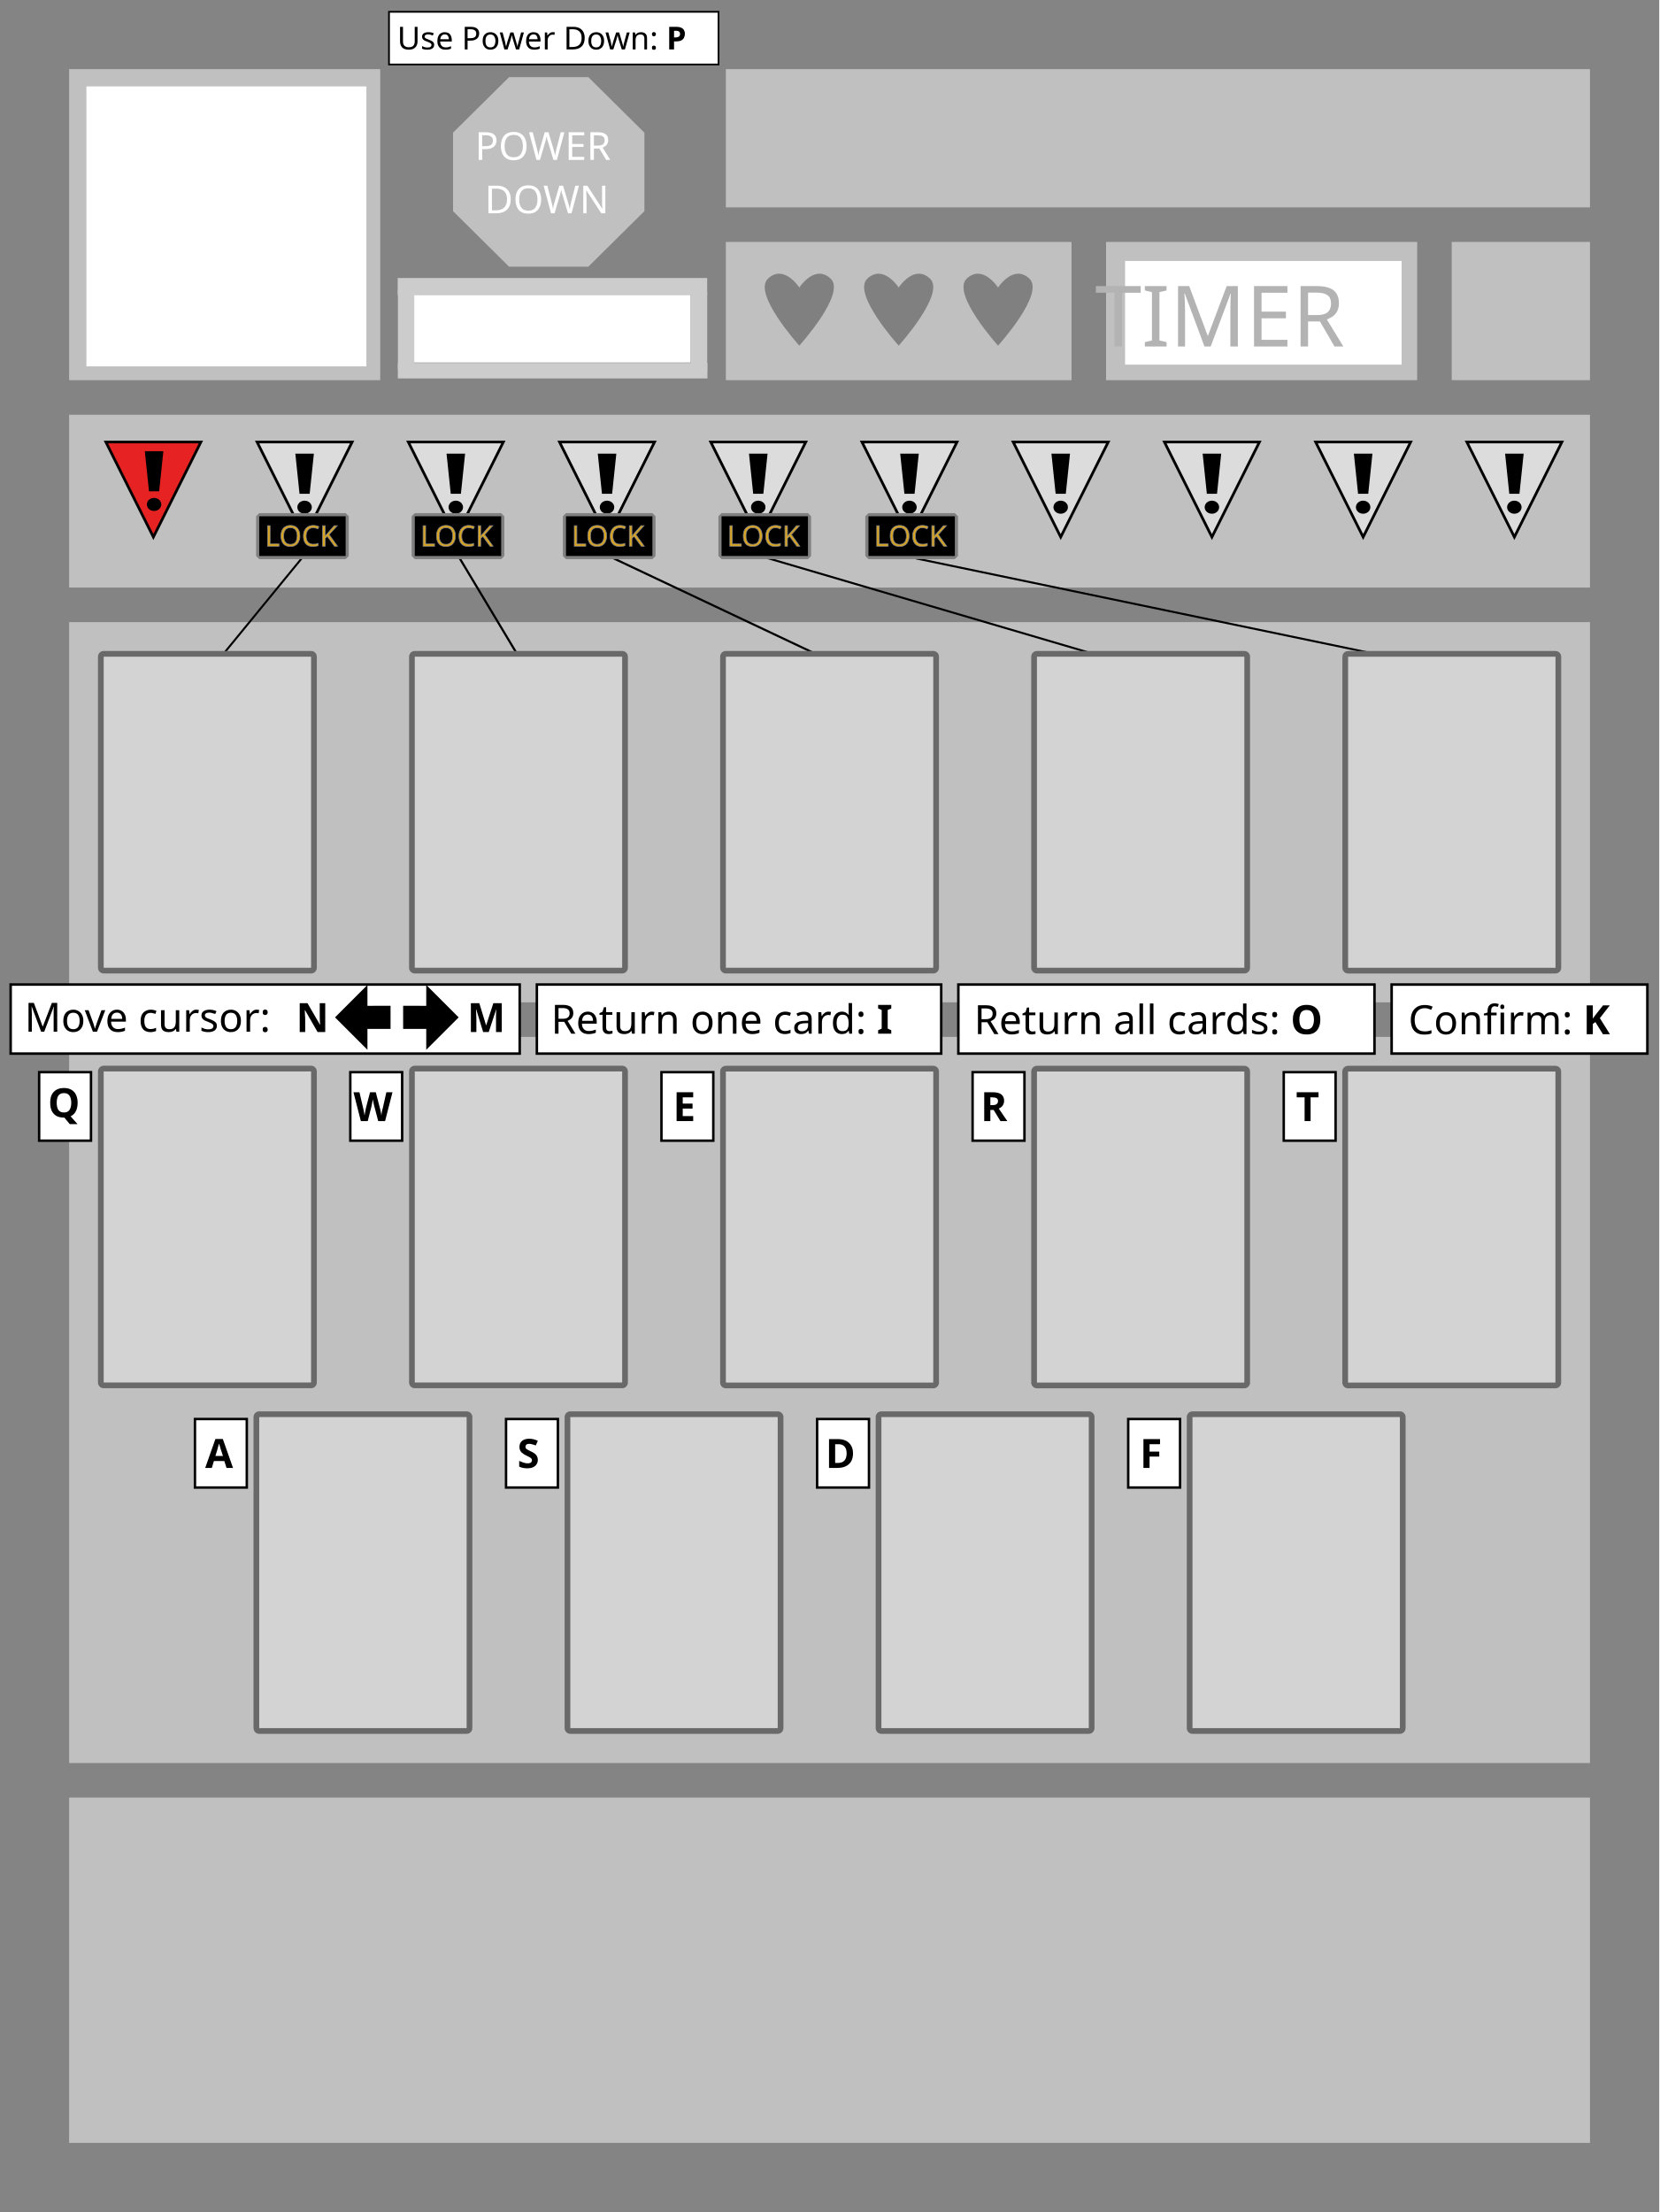
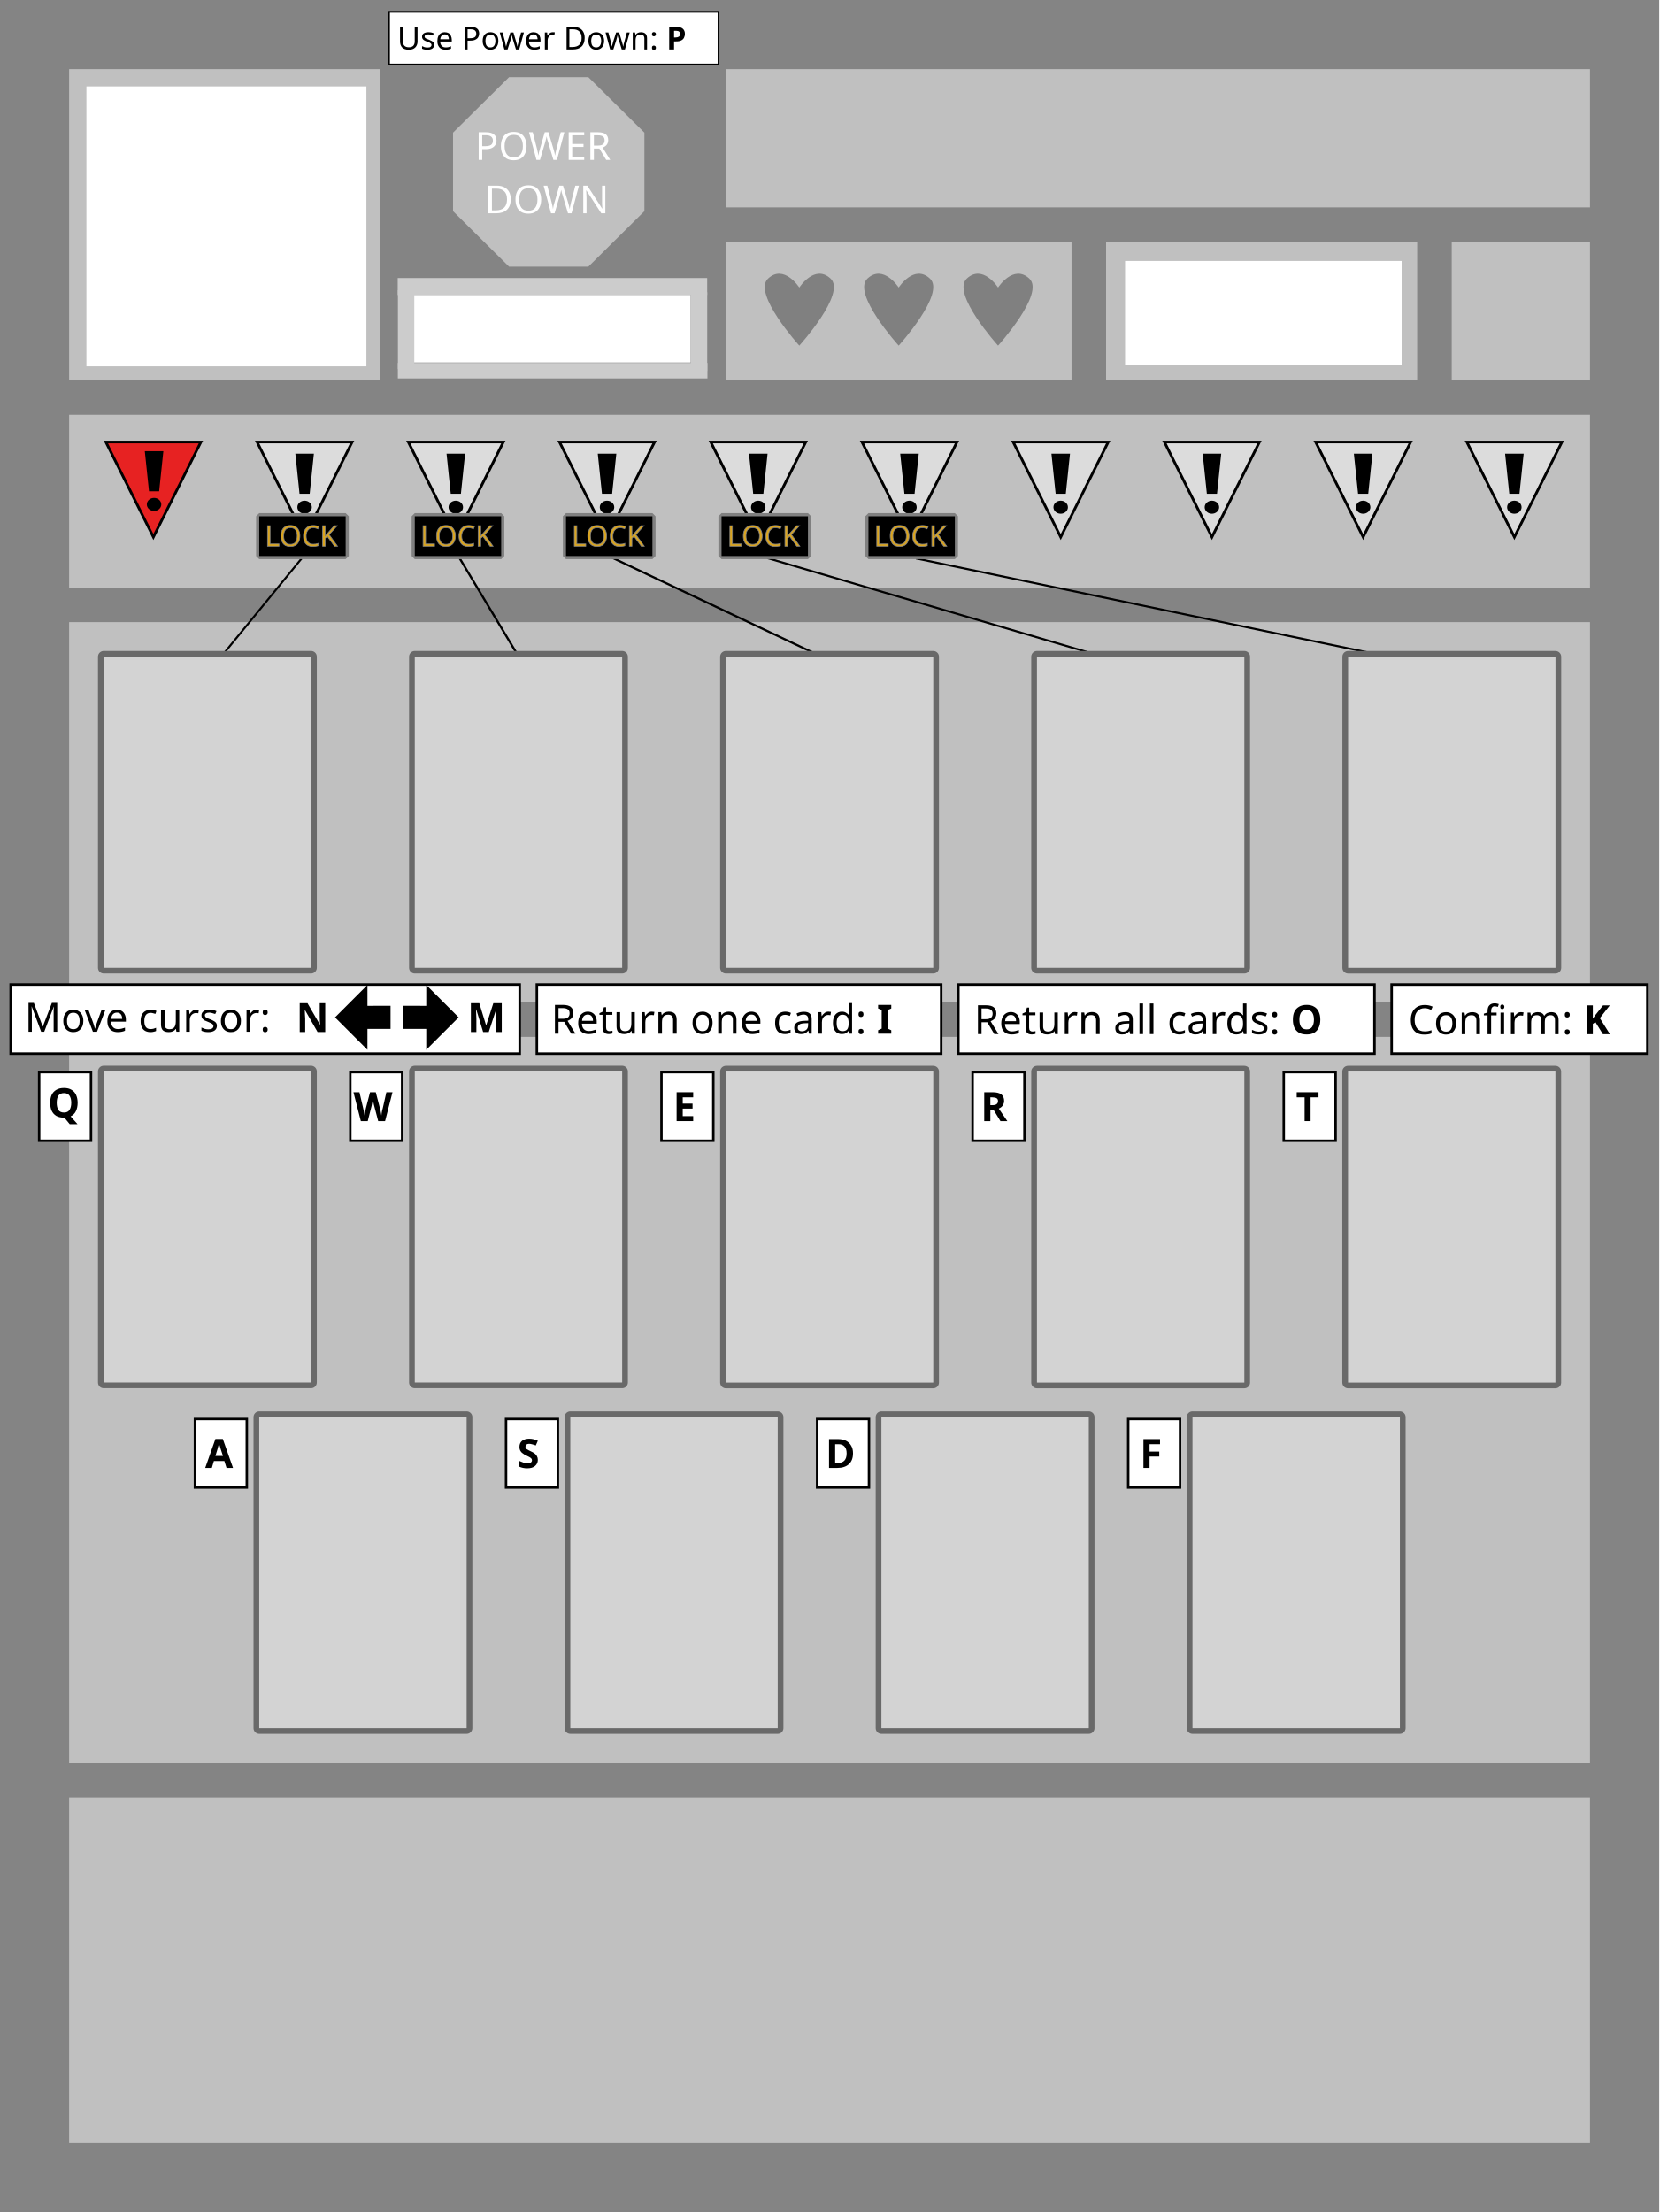
<svg xmlns="http://www.w3.org/2000/svg" xmlns:xlink="http://www.w3.org/1999/xlink" width="203.2mm" height="270.933mm" viewBox="0 0 203.2 270.933" version="1.1" id="svg8">
  <defs id="defs2">
    <linearGradient id="linearGradient6690">
      <stop style="stop-color:#7a2424;stop-opacity:0.831" offset="0" id="stop6686" />
      <stop style="stop-color:#ff0000;stop-opacity:0.576" offset="1" id="stop6688" />
    </linearGradient>
    <linearGradient xlink:href="#linearGradient6690" id="linearGradient6692" x1="55.033" y1="-27.517" x2="82.55" y2="-27.517" gradientUnits="userSpaceOnUse" />
    <linearGradient xlink:href="#linearGradient6690" id="linearGradient6720" gradientUnits="userSpaceOnUse" gradientTransform="translate(9.9999998e-7,-2e-6)" x1="55.033" y1="-27.517" x2="82.55" y2="-27.517" />
  </defs>
  <g id="layer1" transform="translate(-1.322917,-27.12498)" style="display:inline">
    <rect style="display:inline;opacity:1;fill:#848484;fill-opacity:1;stroke:none;stroke-width:0.178;stroke-linecap:round;stroke-linejoin:miter;stroke-miterlimit:4;stroke-dasharray:none;stroke-dashoffset:21.161;stroke-opacity:1;paint-order:markers stroke fill" id="rect817-3" width="203.2" height="270.933" x="1.323" y="27.125" />
  </g>
  <g id="layer2" style="display:inline">
    <rect style="display:inline;opacity:1;fill:#c0c0c0;fill-opacity:1;stroke:none;stroke-width:0.402;stroke-linecap:round;stroke-linejoin:miter;stroke-miterlimit:4;stroke-dasharray:none;stroke-dashoffset:21.161;stroke-opacity:1;paint-order:markers stroke fill" id="rect849-6" width="38.1" height="38.1" x="8.467" y="8.467" />
    <rect style="display:inline;opacity:1;fill:#c0c0c0;fill-opacity:1;stroke:none;stroke-width:0.523;stroke-linecap:round;stroke-linejoin:miter;stroke-miterlimit:4;stroke-dasharray:none;stroke-dashoffset:21.161;stroke-opacity:1;paint-order:markers stroke fill" id="rect851-7" width="42.333" height="16.933" x="88.9" y="29.633" />
    <rect style="display:inline;opacity:1;fill:#c0c0c0;fill-opacity:1;stroke:none;stroke-width:0.372;stroke-linecap:round;stroke-linejoin:miter;stroke-miterlimit:4;stroke-dasharray:none;stroke-dashoffset:21.161;stroke-opacity:1;paint-order:markers stroke fill" id="rect855-3" width="105.833" height="16.933" x="88.9" y="8.467" />
    <rect style="display:inline;opacity:1;fill:#c0c0c0;fill-opacity:1;stroke:none;stroke-width:0.379;stroke-linecap:round;stroke-linejoin:miter;stroke-miterlimit:4;stroke-dasharray:none;stroke-dashoffset:21.161;stroke-opacity:1;paint-order:markers stroke fill" id="rect857-5" width="16.933" height="16.933" x="177.8" y="29.633" />
    <rect style="display:inline;opacity:1;fill:#c0c0c0;fill-opacity:1;stroke:none;stroke-width:0.359;stroke-linecap:round;stroke-linejoin:miter;stroke-miterlimit:4;stroke-dasharray:none;stroke-dashoffset:21.161;stroke-opacity:1;paint-order:markers stroke fill" id="rect859-6" width="38.1" height="16.933" x="135.467" y="29.633" />
    <rect style="display:inline;opacity:1;fill:#c0c0c0;fill-opacity:1;stroke:none;stroke-width:0.681;stroke-linecap:round;stroke-linejoin:miter;stroke-miterlimit:4;stroke-dasharray:none;stroke-dashoffset:21.161;stroke-opacity:1;paint-order:markers stroke fill" id="rect8516-2" width="186.267" height="42.293" x="8.467" y="220.173" />
    <rect style="display:inline;opacity:1;fill:#c0c0c0;fill-opacity:1;stroke:none;stroke-width:0.173;stroke-linecap:round;stroke-linejoin:miter;stroke-miterlimit:4;stroke-dasharray:none;stroke-dashoffset:21.161;stroke-opacity:1;paint-order:markers stroke fill" id="rect8512-7" width="186.267" height="21.167" x="8.467" y="50.8" />
    <rect style="display:inline;opacity:1;fill:#c0c0c0;fill-opacity:1;stroke:none;stroke-width:0.209;stroke-linecap:round;stroke-linejoin:miter;stroke-miterlimit:4;stroke-dasharray:none;stroke-dashoffset:21.161;stroke-opacity:1;paint-order:markers stroke fill" id="rect8514-0" width="186.267" height="46.567" x="8.467" y="76.2" />
    <rect style="display:inline;opacity:1;fill:#c0c0c0;fill-opacity:1;stroke:none;stroke-width:0.189;stroke-linecap:round;stroke-linejoin:miter;stroke-miterlimit:4;stroke-dasharray:none;stroke-dashoffset:21.161;stroke-opacity:1;paint-order:markers stroke fill" id="rect8510-9" width="186.267" height="88.94" x="8.467" y="127" />
  </g>
  <g id="layer4" style="display:inline">
    <path style="display:inline;fill:none;stroke:#000000;stroke-width:0.265px;stroke-linecap:butt;stroke-linejoin:miter;stroke-opacity:1" d="m 56.25,68.301 7.251,12.092" id="path4088-9" />
    <path style="display:inline;fill:none;stroke:#000000;stroke-width:0.259px;stroke-linecap:butt;stroke-linejoin:miter;stroke-opacity:1" d="M 74.877,68.262 100.542,80.393" id="path4090-1" />
    <path style="display:inline;fill:none;stroke:#000000;stroke-width:0.246px;stroke-linecap:butt;stroke-linejoin:miter;stroke-opacity:1" d="m 93.964,68.348 40.974,12.045" id="path4094-5" />
    <path style="display:inline;fill:#000000;stroke:#000000;stroke-width:0.245px;stroke-linecap:butt;stroke-linejoin:miter;stroke-opacity:1" d="m 112.183,68.395 57.68,12.003" id="path4096-4" />
    <path style="display:inline;fill:none;stroke:#000000;stroke-width:0.243px;stroke-linecap:butt;stroke-linejoin:miter;stroke-opacity:1" d="M 36.945,68.395 27.517,79.904" id="path4098-9" />
    <rect style="display:inline;opacity:1;fill:#ffffff;fill-opacity:1;stroke:none;stroke-width:0.286;stroke-linecap:round;stroke-linejoin:miter;stroke-miterlimit:4;stroke-dasharray:none;stroke-dashoffset:21.161;stroke-opacity:1;paint-order:markers stroke fill" id="rect8545-6" width="33.867" height="12.7" x="137.795" y="31.962" />
    <rect y="10.583" x="10.583" height="34.29" width="34.29" id="rect8567-0" style="display:inline;opacity:1;fill:#ffffff;fill-opacity:1;stroke:none;stroke-width:0.474;stroke-linecap:round;stroke-linejoin:miter;stroke-miterlimit:4;stroke-dasharray:none;stroke-dashoffset:21.161;stroke-opacity:1;paint-order:markers stroke fill" />
    <rect style="display:inline;opacity:1;fill:#d3d3d3;fill-opacity:1;stroke:#696969;stroke-width:1.4;stroke-linecap:round;stroke-linejoin:round;stroke-miterlimit:4;stroke-dasharray:none;stroke-dashoffset:21.161;stroke-opacity:1;paint-order:markers stroke fill" id="rect8613-2" width="25.4" height="38.1" x="165.108" y="80.437" />
    <rect y="173.567" x="31.75" height="38.1" width="25.4" id="rect8589-6" style="display:inline;opacity:1;fill:#d3d3d3;fill-opacity:1;stroke:#696969;stroke-width:1.4;stroke-linecap:round;stroke-linejoin:round;stroke-miterlimit:4;stroke-dasharray:none;stroke-dashoffset:21.161;stroke-opacity:1;paint-order:markers stroke fill" />
    <rect style="display:inline;opacity:1;fill:#d3d3d3;fill-opacity:1;stroke:#696969;stroke-width:1.4;stroke-linecap:round;stroke-linejoin:round;stroke-miterlimit:4;stroke-dasharray:none;stroke-dashoffset:21.161;stroke-opacity:1;paint-order:markers stroke fill" id="rect8591-1" width="25.4" height="38.1" x="69.85" y="173.567" />
    <rect style="display:inline;opacity:1;fill:#d3d3d3;fill-opacity:1;stroke:#696969;stroke-width:1.4;stroke-linecap:round;stroke-linejoin:round;stroke-miterlimit:4;stroke-dasharray:none;stroke-dashoffset:21.161;stroke-opacity:1;paint-order:markers stroke fill" id="rect8599-8" width="25.4" height="38.1" x="107.95" y="173.567" />
    <rect y="173.567" x="146.05" height="38.1" width="25.4" id="rect8601-7" style="display:inline;opacity:1;fill:#d3d3d3;fill-opacity:1;stroke:#696969;stroke-width:1.4;stroke-linecap:round;stroke-linejoin:round;stroke-miterlimit:4;stroke-dasharray:none;stroke-dashoffset:21.161;stroke-opacity:1;paint-order:markers stroke fill" />
    <rect y="80.433" x="12.7" height="38.1" width="25.4" id="rect8605-5" style="display:inline;opacity:1;fill:#d3d3d3;fill-opacity:1;stroke:#696969;stroke-width:1.4;stroke-linecap:round;stroke-linejoin:round;stroke-miterlimit:4;stroke-dasharray:none;stroke-dashoffset:21.161;stroke-opacity:1;paint-order:markers stroke fill" />
    <rect style="display:inline;opacity:1;fill:#d3d3d3;fill-opacity:1;stroke:#696969;stroke-width:1.4;stroke-linecap:round;stroke-linejoin:round;stroke-miterlimit:4;stroke-dasharray:none;stroke-dashoffset:21.161;stroke-opacity:1;paint-order:markers stroke fill" id="rect8607-9" width="25.4" height="38.1" x="50.8" y="80.433" />
    <rect style="display:inline;opacity:1;fill:#d3d3d3;fill-opacity:1;stroke:#696969;stroke-width:1.4;stroke-linecap:round;stroke-linejoin:round;stroke-miterlimit:4;stroke-dasharray:none;stroke-dashoffset:21.161;stroke-opacity:1;paint-order:markers stroke fill" id="rect8609-2" width="25.4" height="38.1" x="88.9" y="80.433" />
    <rect y="80.433" x="127" height="38.1" width="25.4" id="rect8611-2" style="display:inline;opacity:1;fill:#d3d3d3;fill-opacity:1;stroke:#696969;stroke-width:1.4;stroke-linecap:round;stroke-linejoin:round;stroke-miterlimit:4;stroke-dasharray:none;stroke-dashoffset:21.161;stroke-opacity:1;paint-order:markers stroke fill" />
    <rect style="display:inline;opacity:1;fill:#d3d3d3;fill-opacity:1;stroke:#696969;stroke-width:1.4;stroke-linecap:round;stroke-linejoin:round;stroke-miterlimit:4;stroke-dasharray:none;stroke-dashoffset:21.161;stroke-opacity:1;paint-order:markers stroke fill" id="rect8569-8" width="25.4" height="38.1" x="12.7" y="131.233" />
    <rect y="131.233" x="50.8" height="38.1" width="25.4" id="rect8573-9" style="display:inline;opacity:1;fill:#d3d3d3;fill-opacity:1;stroke:#696969;stroke-width:1.4;stroke-linecap:round;stroke-linejoin:round;stroke-miterlimit:4;stroke-dasharray:none;stroke-dashoffset:21.161;stroke-opacity:1;paint-order:markers stroke fill" />
    <rect y="131.243" x="88.9" height="38.1" width="25.4" id="rect8577-7" style="display:inline;opacity:1;fill:#d3d3d3;fill-opacity:1;stroke:#696969;stroke-width:1.4;stroke-linecap:round;stroke-linejoin:round;stroke-miterlimit:4;stroke-dasharray:none;stroke-dashoffset:21.161;stroke-opacity:1;paint-order:markers stroke fill" />
    <rect style="display:inline;opacity:1;fill:#d3d3d3;fill-opacity:1;stroke:#696969;stroke-width:1.4;stroke-linecap:round;stroke-linejoin:round;stroke-miterlimit:4;stroke-dasharray:none;stroke-dashoffset:21.161;stroke-opacity:1;paint-order:markers stroke fill" id="rect8581-3" width="25.4" height="38.1" x="127" y="131.243" />
    <rect y="131.243" x="165.1" height="38.1" width="25.4" id="rect8585-6" style="display:inline;opacity:1;fill:#d3d3d3;fill-opacity:1;stroke:#696969;stroke-width:1.4;stroke-linecap:round;stroke-linejoin:round;stroke-miterlimit:4;stroke-dasharray:none;stroke-dashoffset:21.161;stroke-opacity:1;paint-order:markers stroke fill" />
    <rect style="display:inline;opacity:1;fill:#c0c0c0;fill-opacity:1;stroke:none;stroke-width:0.117;stroke-linecap:round;stroke-linejoin:miter;stroke-miterlimit:4;stroke-dasharray:none;stroke-dashoffset:21.161;stroke-opacity:1;paint-order:markers stroke fill" id="rect8527-02" width="8.467" height="8.467" x="93.656" y="33.867" />
    <rect y="33.867" x="105.833" height="8.467" width="8.467" id="rect8533-9" style="display:inline;opacity:1;fill:#c0c0c0;fill-opacity:1;stroke:none;stroke-width:0.117;stroke-linecap:round;stroke-linejoin:miter;stroke-miterlimit:4;stroke-dasharray:none;stroke-dashoffset:21.161;stroke-opacity:1;paint-order:markers stroke fill" />
    <rect style="display:inline;opacity:1;fill:#c0c0c0;fill-opacity:1;stroke:none;stroke-width:0.117;stroke-linecap:round;stroke-linejoin:miter;stroke-miterlimit:4;stroke-dasharray:none;stroke-dashoffset:21.161;stroke-opacity:1;paint-order:markers stroke fill" id="rect8565-3" width="8.467" height="8.467" x="117.918" y="33.867" />
    <path style="display:inline;opacity:1;fill:#808080;fill-opacity:1;stroke:none;stroke-width:0.637;stroke-linecap:round;stroke-linejoin:miter;stroke-miterlimit:4;stroke-dasharray:none;stroke-dashoffset:21.161;stroke-opacity:1;paint-order:markers stroke fill" d="m 97.896,35.218 c 0,0 1.882,-2.92 3.832,-1.095 1.95,1.825 -3.832,8.211 -3.832,8.211 0,0 -5.781,-6.385 -3.832,-8.211 1.95,-1.825 3.832,1.095 3.832,1.095 z" id="rect1559-6-6" />
    <path id="path2292-8" d="m 110.067,35.218 c 0,0 1.882,-2.92 3.832,-1.095 1.95,1.825 -3.832,8.211 -3.832,8.211 0,0 -5.781,-6.385 -3.832,-8.211 1.95,-1.825 3.832,1.095 3.832,1.095 z" style="display:inline;opacity:1;fill:#808080;fill-opacity:1;stroke:none;stroke-width:0.637;stroke-linecap:round;stroke-linejoin:miter;stroke-miterlimit:4;stroke-dasharray:none;stroke-dashoffset:21.161;stroke-opacity:1;paint-order:markers stroke fill" />
    <path style="display:inline;opacity:1;fill:#808080;fill-opacity:1;stroke:none;stroke-width:0.637;stroke-linecap:round;stroke-linejoin:miter;stroke-miterlimit:4;stroke-dasharray:none;stroke-dashoffset:21.161;stroke-opacity:1;paint-order:markers stroke fill" d="m 122.238,35.218 c 0,0 1.882,-2.92 3.832,-1.095 1.95,1.825 -3.832,8.211 -3.832,8.211 0,0 -5.781,-6.385 -3.832,-8.211 1.95,-1.825 3.832,1.095 3.832,1.095 z" id="path2294-38" />
    <path style="display:inline;opacity:1;fill:#e72222;fill-opacity:1;stroke:#000000;stroke-width:0.659;stroke-linecap:round;stroke-linejoin:miter;stroke-miterlimit:4;stroke-dasharray:none;stroke-dashoffset:21.161;stroke-opacity:1;paint-order:markers stroke fill" d="M 13.233,54.304 H 24.338 L 18.785,65.409 v 0 z" id="path3102-8" />
    <path id="path3104-6" d="m 18.388,55.414 h 0.966 0.483 l -0.483,4.605 v 0 h -0.966 v 0 l -0.483,-4.605 z" style="display:inline;opacity:1;fill:#000000;fill-opacity:1;stroke:#000000;stroke-width:0.308;stroke-linecap:round;stroke-linejoin:miter;stroke-miterlimit:4;stroke-dasharray:none;stroke-dashoffset:21.161;stroke-opacity:1;paint-order:markers stroke fill" />
    <ellipse cy="61.785" cx="18.868" id="circle3106-2" style="display:inline;opacity:1;fill:#000000;fill-opacity:1;stroke:#000000;stroke-width:0.324;stroke-linecap:round;stroke-linejoin:miter;stroke-miterlimit:4;stroke-dasharray:none;stroke-dashoffset:21.161;stroke-opacity:1;paint-order:markers stroke fill" rx="0.724" ry="0.638" />
    <path id="path3070-2" d="M 31.754,54.304 H 42.859 L 37.306,65.409 v 0 z" style="display:inline;opacity:1;fill:#dcdcdc;fill-opacity:1;stroke:#000000;stroke-width:0.659;stroke-linecap:round;stroke-linejoin:miter;stroke-miterlimit:4;stroke-dasharray:none;stroke-dashoffset:21.161;stroke-opacity:1;paint-order:markers stroke fill" />
    <path style="display:inline;opacity:1;fill:#000000;fill-opacity:1;stroke:#000000;stroke-width:0.308;stroke-linecap:round;stroke-linejoin:miter;stroke-miterlimit:4;stroke-dasharray:none;stroke-dashoffset:21.161;stroke-opacity:1;paint-order:markers stroke fill" d="m 36.823,55.72 h 0.966 0.483 l -0.483,4.605 v 0 h -0.966 v 0 L 36.341,55.72 Z" id="path3173-5" />
    <ellipse style="display:inline;opacity:1;fill:#000000;fill-opacity:1;stroke:#000000;stroke-width:0.324;stroke-linecap:round;stroke-linejoin:miter;stroke-miterlimit:4;stroke-dasharray:none;stroke-dashoffset:21.161;stroke-opacity:1;paint-order:markers stroke fill" id="circle3175-7" cx="37.303" cy="62.124" rx="0.724" ry="0.638" />
    <g id="g11088">
      <rect y="63.235" x="31.75" height="4.865" width="10.583" id="rect4100-9" style="opacity:1;fill:#000000;fill-opacity:1;stroke:#808080;stroke-width:0.769;stroke-linecap:round;stroke-linejoin:bevel;stroke-miterlimit:4;stroke-dasharray:none;stroke-dashoffset:21.161;stroke-opacity:1;paint-order:markers stroke fill" />
      <text id="text4104-9" y="66.902" x="32.422" style="font-style:normal;font-weight:normal;font-size:3.52px;line-height:1.25;font-family:sans-serif;letter-spacing:0px;word-spacing:0px;fill:#daa520;fill-opacity:1;stroke:#808080;stroke-width:0.088;stroke-opacity:1" xml:space="preserve">
        <tspan style="fill:#daa520;stroke:#808080;stroke-width:0.088;stroke-opacity:1" y="66.902" x="32.422" id="tspan4102-4">LOCK</tspan>
      </text>
    </g>
    <g id="g6650" transform="matrix(0.6920791,0,0,0.6853852,20.32734,2.196168)">
      <path transform="scale(0.2645833)" id="rect8543-1" d="M 229.486,40 192,77.486 V 130.514 L 229.486,168 h 53.02 L 320,130.506 V 77.494 L 282.506,40 Z" style="display:inline;opacity:1;fill:#c0c0c0;fill-opacity:1;stroke:none;stroke-width:11.416;stroke-linecap:round;stroke-linejoin:miter;stroke-miterlimit:4;stroke-dasharray:none;stroke-dashoffset:21.161;stroke-opacity:1;paint-order:markers stroke fill" />
      <text id="text6615" y="25.37" x="54.667" style="font-style:normal;font-weight:normal;font-size:6.906px;line-height:1.25;font-family:sans-serif;letter-spacing:0px;word-spacing:0px;fill:#ffffff;fill-opacity:1;stroke:none;stroke-width:0.173" xml:space="preserve">
        <tspan id="tspan6617" style="fill:#ffffff;stroke-width:0.173" y="25.37" x="54.667">POWER</tspan>
        <tspan id="tspan6637" style="fill:#ffffff;stroke-width:0.173" y="34.003" x="54.667" />
        <tspan id="tspan6619" style="fill:#ffffff;stroke-width:0.173" y="42.636" x="54.667" />
      </text>
      <text xml:space="preserve" style="font-style:normal;font-weight:normal;font-size:6.906px;line-height:1.25;font-family:sans-serif;letter-spacing:0px;word-spacing:0px;fill:#ffffff;fill-opacity:1;stroke:none;stroke-width:0.173" x="56.386" y="11.348" id="text6627">
        <tspan x="56.386" y="17.648" style="fill:#ffffff;stroke-width:0.173" id="tspan6623" />
        <tspan id="tspan6631" x="56.386" y="26.281" style="fill:#ffffff;stroke-width:0.173" />
        <tspan id="tspan6633" x="56.386" y="34.913" style="fill:#ffffff;stroke-width:0.173">DOWN</tspan>
        <tspan x="56.386" y="43.546" style="fill:#ffffff;stroke-width:0.173" id="tspan6625" />
      </text>
    </g>
    <path style="display:inline;opacity:1;fill:#dcdcdc;fill-opacity:1;stroke:#000000;stroke-width:0.659;stroke-linecap:round;stroke-linejoin:miter;stroke-miterlimit:4;stroke-dasharray:none;stroke-dashoffset:21.161;stroke-opacity:1;paint-order:markers stroke fill" d="m 50.275,54.304 h 11.105 l -5.552,11.105 v 0 z" id="path11016" />
    <path id="path11018" d="m 55.344,55.72 h 0.966 0.483 l -0.483,4.605 v 0 h -0.966 v 0 l -0.483,-4.605 z" style="display:inline;opacity:1;fill:#000000;fill-opacity:1;stroke:#000000;stroke-width:0.308;stroke-linecap:round;stroke-linejoin:miter;stroke-miterlimit:4;stroke-dasharray:none;stroke-dashoffset:21.161;stroke-opacity:1;paint-order:markers stroke fill" />
    <ellipse cy="62.124" cx="55.824" id="circle11020" style="display:inline;opacity:1;fill:#000000;fill-opacity:1;stroke:#000000;stroke-width:0.324;stroke-linecap:round;stroke-linejoin:miter;stroke-miterlimit:4;stroke-dasharray:none;stroke-dashoffset:21.161;stroke-opacity:1;paint-order:markers stroke fill" rx="0.724" ry="0.638" />
    <path id="path11024" d="m 68.795,54.304 h 11.105 l -5.552,11.105 v 0 z" style="display:inline;opacity:1;fill:#dcdcdc;fill-opacity:1;stroke:#000000;stroke-width:0.659;stroke-linecap:round;stroke-linejoin:miter;stroke-miterlimit:4;stroke-dasharray:none;stroke-dashoffset:21.161;stroke-opacity:1;paint-order:markers stroke fill" />
    <path style="display:inline;opacity:1;fill:#000000;fill-opacity:1;stroke:#000000;stroke-width:0.308;stroke-linecap:round;stroke-linejoin:miter;stroke-miterlimit:4;stroke-dasharray:none;stroke-dashoffset:21.161;stroke-opacity:1;paint-order:markers stroke fill" d="m 73.865,55.72 h 0.966 0.483 l -0.483,4.605 v 0 h -0.966 v 0 l -0.483,-4.605 z" id="path11026" />
    <ellipse style="display:inline;opacity:1;fill:#000000;fill-opacity:1;stroke:#000000;stroke-width:0.324;stroke-linecap:round;stroke-linejoin:miter;stroke-miterlimit:4;stroke-dasharray:none;stroke-dashoffset:21.161;stroke-opacity:1;paint-order:markers stroke fill" id="circle11028" cx="74.344" cy="62.124" rx="0.724" ry="0.638" />
    <path style="display:inline;opacity:1;fill:#dcdcdc;fill-opacity:1;stroke:#000000;stroke-width:0.659;stroke-linecap:round;stroke-linejoin:miter;stroke-miterlimit:4;stroke-dasharray:none;stroke-dashoffset:21.161;stroke-opacity:1;paint-order:markers stroke fill" d="m 87.316,54.304 h 11.105 l -5.552,11.105 v 0 z" id="path11032" />
    <path id="path11034" d="m 92.386,55.72 h 0.966 0.483 l -0.483,4.605 v 0 h -0.966 v 0 l -0.483,-4.605 z" style="display:inline;opacity:1;fill:#000000;fill-opacity:1;stroke:#000000;stroke-width:0.308;stroke-linecap:round;stroke-linejoin:miter;stroke-miterlimit:4;stroke-dasharray:none;stroke-dashoffset:21.161;stroke-opacity:1;paint-order:markers stroke fill" />
    <ellipse cy="62.124" cx="92.865" id="circle11036" style="display:inline;opacity:1;fill:#000000;fill-opacity:1;stroke:#000000;stroke-width:0.324;stroke-linecap:round;stroke-linejoin:miter;stroke-miterlimit:4;stroke-dasharray:none;stroke-dashoffset:21.161;stroke-opacity:1;paint-order:markers stroke fill" rx="0.724" ry="0.638" />
    <path id="path11040" d="m 105.837,54.304 h 11.105 l -5.552,11.105 v 0 z" style="display:inline;opacity:1;fill:#dcdcdc;fill-opacity:1;stroke:#000000;stroke-width:0.659;stroke-linecap:round;stroke-linejoin:miter;stroke-miterlimit:4;stroke-dasharray:none;stroke-dashoffset:21.161;stroke-opacity:1;paint-order:markers stroke fill" />
    <path style="display:inline;opacity:1;fill:#000000;fill-opacity:1;stroke:#000000;stroke-width:0.308;stroke-linecap:round;stroke-linejoin:miter;stroke-miterlimit:4;stroke-dasharray:none;stroke-dashoffset:21.161;stroke-opacity:1;paint-order:markers stroke fill" d="m 110.907,55.72 h 0.966 0.483 l -0.483,4.605 v 0 h -0.966 v 0 l -0.483,-4.605 z" id="path11042" />
    <ellipse style="display:inline;opacity:1;fill:#000000;fill-opacity:1;stroke:#000000;stroke-width:0.324;stroke-linecap:round;stroke-linejoin:miter;stroke-miterlimit:4;stroke-dasharray:none;stroke-dashoffset:21.161;stroke-opacity:1;paint-order:markers stroke fill" id="circle11044" cx="111.386" cy="62.124" rx="0.724" ry="0.638" />
    <path style="display:inline;opacity:1;fill:#dcdcdc;fill-opacity:1;stroke:#000000;stroke-width:0.659;stroke-linecap:round;stroke-linejoin:miter;stroke-miterlimit:4;stroke-dasharray:none;stroke-dashoffset:21.161;stroke-opacity:1;paint-order:markers stroke fill" d="m 124.358,54.304 h 11.105 l -5.552,11.105 v 0 z" id="path11048" />
    <path id="path11050" d="m 129.428,55.72 h 0.966 0.483 l -0.483,4.605 v 0 h -0.966 v 0 l -0.483,-4.605 z" style="display:inline;opacity:1;fill:#000000;fill-opacity:1;stroke:#000000;stroke-width:0.308;stroke-linecap:round;stroke-linejoin:miter;stroke-miterlimit:4;stroke-dasharray:none;stroke-dashoffset:21.161;stroke-opacity:1;paint-order:markers stroke fill" />
    <ellipse cy="62.124" cx="129.907" id="circle11052" style="display:inline;opacity:1;fill:#000000;fill-opacity:1;stroke:#000000;stroke-width:0.324;stroke-linecap:round;stroke-linejoin:miter;stroke-miterlimit:4;stroke-dasharray:none;stroke-dashoffset:21.161;stroke-opacity:1;paint-order:markers stroke fill" rx="0.724" ry="0.638" />
    <path id="path11056" d="m 142.879,54.304 h 11.105 l -5.552,11.105 v 0 z" style="display:inline;opacity:1;fill:#dcdcdc;fill-opacity:1;stroke:#000000;stroke-width:0.659;stroke-linecap:round;stroke-linejoin:miter;stroke-miterlimit:4;stroke-dasharray:none;stroke-dashoffset:21.161;stroke-opacity:1;paint-order:markers stroke fill" />
    <path style="display:inline;opacity:1;fill:#000000;fill-opacity:1;stroke:#000000;stroke-width:0.308;stroke-linecap:round;stroke-linejoin:miter;stroke-miterlimit:4;stroke-dasharray:none;stroke-dashoffset:21.161;stroke-opacity:1;paint-order:markers stroke fill" d="m 147.948,55.72 h 0.966 0.483 l -0.483,4.605 v 0 h -0.966 v 0 l -0.483,-4.605 z" id="path11058" />
    <ellipse style="display:inline;opacity:1;fill:#000000;fill-opacity:1;stroke:#000000;stroke-width:0.324;stroke-linecap:round;stroke-linejoin:miter;stroke-miterlimit:4;stroke-dasharray:none;stroke-dashoffset:21.161;stroke-opacity:1;paint-order:markers stroke fill" id="circle11060" cx="148.428" cy="62.124" rx="0.724" ry="0.638" />
    <path style="display:inline;opacity:1;fill:#dcdcdc;fill-opacity:1;stroke:#000000;stroke-width:0.659;stroke-linecap:round;stroke-linejoin:miter;stroke-miterlimit:4;stroke-dasharray:none;stroke-dashoffset:21.161;stroke-opacity:1;paint-order:markers stroke fill" d="m 161.4,54.304 h 11.105 l -5.552,11.105 v 0 z" id="path11064" />
    <path id="path11066" d="m 166.469,55.72 h 0.966 0.483 l -0.483,4.605 v 0 h -0.966 v 0 l -0.483,-4.605 z" style="display:inline;opacity:1;fill:#000000;fill-opacity:1;stroke:#000000;stroke-width:0.308;stroke-linecap:round;stroke-linejoin:miter;stroke-miterlimit:4;stroke-dasharray:none;stroke-dashoffset:21.161;stroke-opacity:1;paint-order:markers stroke fill" />
    <ellipse cy="62.124" cx="166.949" id="circle11068" style="display:inline;opacity:1;fill:#000000;fill-opacity:1;stroke:#000000;stroke-width:0.324;stroke-linecap:round;stroke-linejoin:miter;stroke-miterlimit:4;stroke-dasharray:none;stroke-dashoffset:21.161;stroke-opacity:1;paint-order:markers stroke fill" rx="0.724" ry="0.638" />
    <path id="path11072" d="m 179.92,54.304 h 11.105 l -5.552,11.105 v 0 z" style="display:inline;opacity:1;fill:#dcdcdc;fill-opacity:1;stroke:#000000;stroke-width:0.659;stroke-linecap:round;stroke-linejoin:miter;stroke-miterlimit:4;stroke-dasharray:none;stroke-dashoffset:21.161;stroke-opacity:1;paint-order:markers stroke fill" />
    <path style="display:inline;opacity:1;fill:#000000;fill-opacity:1;stroke:#000000;stroke-width:0.308;stroke-linecap:round;stroke-linejoin:miter;stroke-miterlimit:4;stroke-dasharray:none;stroke-dashoffset:21.161;stroke-opacity:1;paint-order:markers stroke fill" d="m 184.99,55.72 h 0.966 0.483 l -0.483,4.605 v 0 h -0.966 v 0 l -0.483,-4.605 z" id="path11074" />
    <ellipse style="display:inline;opacity:1;fill:#000000;fill-opacity:1;stroke:#000000;stroke-width:0.324;stroke-linecap:round;stroke-linejoin:miter;stroke-miterlimit:4;stroke-dasharray:none;stroke-dashoffset:21.161;stroke-opacity:1;paint-order:markers stroke fill" id="circle11076" cx="185.469" cy="62.124" rx="0.724" ry="0.638" />
    <g id="g11096" transform="translate(19.05)">
      <rect style="opacity:1;fill:#000000;fill-opacity:1;stroke:#808080;stroke-width:0.769;stroke-linecap:round;stroke-linejoin:bevel;stroke-miterlimit:4;stroke-dasharray:none;stroke-dashoffset:21.161;stroke-opacity:1;paint-order:markers stroke fill" id="rect11090" width="10.583" height="4.865" x="31.75" y="63.235" />
      <text xml:space="preserve" style="font-style:normal;font-weight:normal;font-size:3.52px;line-height:1.25;font-family:sans-serif;letter-spacing:0px;word-spacing:0px;fill:#daa520;fill-opacity:1;stroke:#808080;stroke-width:0.088;stroke-opacity:1" x="32.422" y="66.902" id="text11094">
        <tspan id="tspan11092" x="32.422" y="66.902" style="fill:#daa520;stroke:#808080;stroke-width:0.088;stroke-opacity:1">LOCK</tspan>
      </text>
    </g>
    <g transform="translate(37.57083)" id="g11104">
      <rect y="63.235" x="31.75" height="4.865" width="10.583" id="rect11098" style="opacity:1;fill:#000000;fill-opacity:1;stroke:#808080;stroke-width:0.769;stroke-linecap:round;stroke-linejoin:bevel;stroke-miterlimit:4;stroke-dasharray:none;stroke-dashoffset:21.161;stroke-opacity:1;paint-order:markers stroke fill" />
      <text id="text11102" y="66.902" x="32.422" style="font-style:normal;font-weight:normal;font-size:3.52px;line-height:1.25;font-family:sans-serif;letter-spacing:0px;word-spacing:0px;fill:#daa520;fill-opacity:1;stroke:#808080;stroke-width:0.088;stroke-opacity:1" xml:space="preserve">
        <tspan style="fill:#daa520;stroke:#808080;stroke-width:0.088;stroke-opacity:1" y="66.902" x="32.422" id="tspan11100">LOCK</tspan>
      </text>
    </g>
    <g id="g11112" transform="translate(56.62084)">
      <rect style="opacity:1;fill:#000000;fill-opacity:1;stroke:#808080;stroke-width:0.769;stroke-linecap:round;stroke-linejoin:bevel;stroke-miterlimit:4;stroke-dasharray:none;stroke-dashoffset:21.161;stroke-opacity:1;paint-order:markers stroke fill" id="rect11106" width="10.583" height="4.865" x="31.75" y="63.235" />
      <text xml:space="preserve" style="font-style:normal;font-weight:normal;font-size:3.52px;line-height:1.25;font-family:sans-serif;letter-spacing:0px;word-spacing:0px;fill:#daa520;fill-opacity:1;stroke:#808080;stroke-width:0.088;stroke-opacity:1" x="32.422" y="66.902" id="text11110">
        <tspan id="tspan11108" x="32.422" y="66.902" style="fill:#daa520;stroke:#808080;stroke-width:0.088;stroke-opacity:1">LOCK</tspan>
      </text>
    </g>
    <g transform="translate(74.61252)" id="g11120">
      <rect y="63.235" x="31.75" height="4.865" width="10.583" id="rect11114" style="opacity:1;fill:#000000;fill-opacity:1;stroke:#808080;stroke-width:0.769;stroke-linecap:round;stroke-linejoin:bevel;stroke-miterlimit:4;stroke-dasharray:none;stroke-dashoffset:21.161;stroke-opacity:1;paint-order:markers stroke fill" />
      <text id="text11118" y="66.902" x="32.422" style="font-style:normal;font-weight:normal;font-size:3.52px;line-height:1.25;font-family:sans-serif;letter-spacing:0px;word-spacing:0px;fill:#daa520;fill-opacity:1;stroke:#808080;stroke-width:0.088;stroke-opacity:1" xml:space="preserve">
        <tspan style="fill:#daa520;stroke:#808080;stroke-width:0.088;stroke-opacity:1" y="66.902" x="32.422" id="tspan11116">LOCK</tspan>
      </text>
    </g>
    <rect style="fill:#ffffff;stroke:#000000;stroke-width:0.308;stroke-miterlimit:4;stroke-dasharray:none;stroke-opacity:1" id="rect175" width="62.345" height="8.459" x="1.305" y="120.589" />
    <text xml:space="preserve" style="font-style:normal;font-weight:normal;font-size:10.583px;line-height:1.25;font-family:sans-serif;letter-spacing:0px;word-spacing:0px;fill:#000000;fill-opacity:1;stroke:none;stroke-width:0.265" x="3.007" y="126.369" id="text183">
      <tspan x="3.007" y="126.369" style="font-size:4.939px;stroke-width:0.265" id="tspan185">Move cursor:</tspan>
    </text>
    <path style="fill:#000000;stroke:#000000;stroke-width:0.945;stroke-linecap:butt;stroke-linejoin:miter;stroke-miterlimit:4;stroke-dasharray:none;stroke-opacity:1" d="m 49.847,123.667 v 1.887 h 2.83 v 1.887 l 2.83,-2.83 -2.83,-2.83 v 1.887 z" id="path3898" />
    <text xml:space="preserve" style="font-style:normal;font-weight:normal;font-size:26.554px;line-height:1.25;font-family:sans-serif;letter-spacing:0px;word-spacing:0px;fill:#000000;fill-opacity:1;stroke:none;stroke-width:0.664" x="57.236" y="126.406" id="text4724">
      <tspan id="tspan4722" x="57.236" y="126.406" style="font-size:4.939px;stroke-width:0.664;-inkscape-font-specification:'sans-serif Bold';font-family:sans-serif;font-weight:bold;font-style:normal;font-stretch:normal;font-variant:normal">M</tspan>
    </text>
    <path style="display:inline;fill:#000000;stroke:#000000;stroke-width:0.945;stroke-linecap:butt;stroke-linejoin:miter;stroke-miterlimit:4;stroke-dasharray:none;stroke-opacity:1" d="m 47.36,123.667 v 1.887 h -2.83 v 1.887 l -2.83,-2.83 2.83,-2.83 v 1.887 z" id="path3898-8" />
    <text xml:space="preserve" style="font-style:normal;font-weight:normal;font-size:26.554px;line-height:1.25;font-family:sans-serif;letter-spacing:0px;word-spacing:0px;display:inline;fill:#000000;fill-opacity:1;stroke:none;stroke-width:0.664" x="36.268" y="126.406" id="text4724-2">
      <tspan id="tspan4722-2" x="36.268" y="126.406" style="font-size:4.939px;stroke-width:0.664;-inkscape-font-specification:'sans-serif Bold';font-family:sans-serif;font-weight:bold;font-style:normal;font-stretch:normal;font-variant:normal">N</tspan>
    </text>
    <g id="g1041" transform="translate(2.052021,0.08015093)">
      <rect y="120.508" x="63.699" height="8.461" width="49.523" id="rect175-7" style="display:inline;fill:#ffffff;stroke:#000000;stroke-width:0.306;stroke-miterlimit:4;stroke-dasharray:none;stroke-opacity:1" />
      <text id="text4765" y="126.53" x="65.428" style="font-style:normal;font-weight:normal;font-size:4.939px;line-height:1.25;font-family:sans-serif;letter-spacing:0px;word-spacing:0px;fill:#000000;fill-opacity:1;stroke:none;stroke-width:0.265" xml:space="preserve">
        <tspan style="stroke-width:0.265" y="126.53" x="65.428" id="tspan4763">Return one card: <tspan style="-inkscape-font-specification:'sans-serif Bold';font-family:sans-serif;font-weight:bold;font-style:normal;font-stretch:normal;font-variant:normal" id="tspan1101">I</tspan>
        </tspan>
      </text>
    </g>
    <g id="g1046" transform="translate(1.170357,0.08015189)">
      <rect y="120.509" x="116.203" height="8.458" width="50.964" id="rect175-8" style="display:inline;fill:#ffffff;stroke:#000000;stroke-width:0.308;stroke-miterlimit:4;stroke-dasharray:none;stroke-opacity:1" />
      <text id="text4773" y="126.577" x="118.122" style="font-style:normal;font-weight:normal;font-size:4.939px;line-height:1.25;font-family:sans-serif;letter-spacing:0px;word-spacing:0px;fill:#000000;fill-opacity:1;stroke:none;stroke-width:0.265" xml:space="preserve">
        <tspan style="stroke-width:0.265" y="126.577" x="118.122" id="tspan4771">Return all cards: <tspan style="-inkscape-font-specification:'sans-serif Bold';font-family:sans-serif;font-weight:bold;font-style:normal;font-stretch:normal;font-variant:normal" id="tspan1103">O</tspan>
        </tspan>
      </text>
    </g>
    <g id="g1079" transform="translate(2.1884838e-6)">
      <rect y="120.591" x="170.44" height="8.455" width="31.323" id="rect175-5" style="display:inline;fill:#ffffff;stroke:#000000;stroke-width:0.312;stroke-miterlimit:4;stroke-dasharray:none;stroke-opacity:1" />
      <text id="text4781" y="126.669" x="172.491" style="font-style:normal;font-weight:normal;font-size:4.939px;line-height:1.25;font-family:sans-serif;letter-spacing:0px;word-spacing:0px;fill:#000000;fill-opacity:1;stroke:none;stroke-width:0.265" xml:space="preserve">
        <tspan style="stroke-width:0.265" y="126.669" x="172.491" id="tspan4779">Confirm: <tspan style="-inkscape-font-specification:'sans-serif Bold';font-family:sans-serif;font-weight:bold;font-style:normal;font-stretch:normal;font-variant:normal" id="tspan1105">K</tspan>
        </tspan>
      </text>
    </g>
    <g id="g4977" transform="translate(0,-1.5875)">
      <rect y="3.034" x="47.643" height="6.453" width="40.358" id="rect175-51" style="display:inline;fill:#ffffff;stroke:#000000;stroke-width:0.216;stroke-miterlimit:4;stroke-dasharray:none;stroke-opacity:1" />
      <text id="text4815" y="7.642" x="48.654" style="font-style:normal;font-weight:normal;font-size:4.939px;line-height:1.25;font-family:sans-serif;letter-spacing:0px;word-spacing:0px;fill:#000000;fill-opacity:1;stroke:none;stroke-width:0.265" xml:space="preserve">
        <tspan style="font-size:3.881px;stroke-width:0.265" y="7.642" x="48.654" id="tspan4813">Use Power Down: <tspan style="-inkscape-font-specification:'sans-serif Bold';font-family:sans-serif;font-weight:bold;font-style:normal;font-stretch:normal;font-variant:normal" id="tspan1107">P</tspan>
        </tspan>
      </text>
    </g>
    <rect style="fill:#ffffff;stroke:#000000;stroke-width:0.3;stroke-miterlimit:4;stroke-dasharray:none;stroke-opacity:1" id="rect4832" width="6.35" height="8.391" x="4.794" y="131.323" />
    <text xml:space="preserve" style="font-style:normal;font-weight:normal;font-size:4.941px;line-height:1.25;font-family:sans-serif;letter-spacing:0px;word-spacing:0px;fill:#000000;fill-opacity:1;stroke:none;stroke-width:0.265" x="5.869" y="136.839" id="text4836">
      <tspan id="tspan4834" x="5.869" y="136.839" style="font-style:normal;font-variant:normal;font-weight:bold;font-stretch:normal;font-family:sans-serif;-inkscape-font-specification:'sans-serif Bold';stroke-width:0.265">Q</tspan>
    </text>
    <rect style="display:inline;fill:#ffffff;stroke:#000000;stroke-width:0.3;stroke-miterlimit:4;stroke-dasharray:none;stroke-opacity:1" id="rect4832-9" width="6.35" height="8.391" x="81.011" y="131.323" />
    <text xml:space="preserve" style="font-style:normal;font-weight:normal;font-size:4.941px;line-height:1.25;font-family:sans-serif;letter-spacing:0px;word-spacing:0px;display:inline;fill:#000000;fill-opacity:1;stroke:none;stroke-width:0.265" x="82.428" y="137.315" id="text4836-5">
      <tspan id="tspan4834-3" x="82.428" y="137.315" style="font-style:normal;font-variant:normal;font-weight:bold;font-stretch:normal;font-family:sans-serif;-inkscape-font-specification:'sans-serif Bold';stroke-width:0.265">E</tspan>
    </text>
    <rect style="display:inline;fill:#ffffff;stroke:#000000;stroke-width:0.3;stroke-miterlimit:4;stroke-dasharray:none;stroke-opacity:1" id="rect4832-0" width="6.35" height="8.391" x="119.119" y="131.323" />
    <text xml:space="preserve" style="font-style:normal;font-weight:normal;font-size:4.941px;line-height:1.25;font-family:sans-serif;letter-spacing:0px;word-spacing:0px;display:inline;fill:#000000;fill-opacity:1;stroke:none;stroke-width:0.265" x="120.106" y="137.315" id="text4836-3">
      <tspan id="tspan4834-33" x="120.106" y="137.315" style="font-style:normal;font-variant:normal;font-weight:bold;font-stretch:normal;font-family:sans-serif;-inkscape-font-specification:'sans-serif Bold';stroke-width:0.265">R</tspan>
    </text>
    <rect style="display:inline;fill:#ffffff;stroke:#000000;stroke-width:0.3;stroke-miterlimit:4;stroke-dasharray:none;stroke-opacity:1" id="rect4832-06" width="6.35" height="8.391" x="157.227" y="131.323" />
    <text xml:space="preserve" style="font-style:normal;font-weight:normal;font-size:4.941px;line-height:1.25;font-family:sans-serif;letter-spacing:0px;word-spacing:0px;display:inline;fill:#000000;fill-opacity:1;stroke:none;stroke-width:0.265" x="158.718" y="137.315" id="text4836-31">
      <tspan id="tspan4834-0" x="158.718" y="137.315" style="font-style:normal;font-variant:normal;font-weight:bold;font-stretch:normal;font-family:sans-serif;-inkscape-font-specification:'sans-serif Bold';stroke-width:0.265">T</tspan>
    </text>
    <rect style="display:inline;fill:#ffffff;stroke:#000000;stroke-width:0.3;stroke-miterlimit:4;stroke-dasharray:none;stroke-opacity:1" id="rect4832-09" width="6.35" height="8.391" x="23.877" y="173.807" />
    <text xml:space="preserve" style="font-style:normal;font-weight:normal;font-size:4.941px;line-height:1.25;font-family:sans-serif;letter-spacing:0px;word-spacing:0px;display:inline;fill:#000000;fill-opacity:1;stroke:none;stroke-width:0.265" x="25.134" y="179.799" id="text4836-39">
      <tspan id="tspan4834-2" x="25.134" y="179.799" style="font-style:normal;font-variant:normal;font-weight:bold;font-stretch:normal;font-family:sans-serif;-inkscape-font-specification:'sans-serif Bold';stroke-width:0.265">A</tspan>
    </text>
    <rect style="display:inline;fill:#ffffff;stroke:#000000;stroke-width:0.3;stroke-miterlimit:4;stroke-dasharray:none;stroke-opacity:1" id="rect4832-8" width="6.35" height="8.391" x="61.977" y="173.807" />
    <text xml:space="preserve" style="font-style:normal;font-weight:normal;font-size:4.941px;line-height:1.25;font-family:sans-serif;letter-spacing:0px;word-spacing:0px;display:inline;fill:#000000;fill-opacity:1;stroke:none;stroke-width:0.265" x="63.354" y="179.799" id="text4836-2">
      <tspan id="tspan4834-31" x="63.354" y="179.799" style="font-style:normal;font-variant:normal;font-weight:bold;font-stretch:normal;font-family:sans-serif;-inkscape-font-specification:'sans-serif Bold';stroke-width:0.265">S</tspan>
    </text>
    <rect style="display:inline;fill:#ffffff;stroke:#000000;stroke-width:0.3;stroke-miterlimit:4;stroke-dasharray:none;stroke-opacity:1" id="rect4832-3" width="6.35" height="8.391" x="100.077" y="173.807" />
    <text xml:space="preserve" style="font-style:normal;font-weight:normal;font-size:4.941px;line-height:1.25;font-family:sans-serif;letter-spacing:0px;word-spacing:0px;display:inline;fill:#000000;fill-opacity:1;stroke:none;stroke-width:0.265" x="101.097" y="179.799" id="text4836-8">
      <tspan id="tspan4834-09" x="101.097" y="179.799" style="font-style:normal;font-variant:normal;font-weight:bold;font-stretch:normal;font-family:sans-serif;-inkscape-font-specification:'sans-serif Bold';stroke-width:0.265">D</tspan>
    </text>
    <rect style="display:inline;fill:#ffffff;stroke:#000000;stroke-width:0.3;stroke-miterlimit:4;stroke-dasharray:none;stroke-opacity:1" id="rect4832-4" width="6.35" height="8.391" x="138.177" y="173.807" />
    <text xml:space="preserve" style="font-style:normal;font-weight:normal;font-size:4.941px;line-height:1.25;font-family:sans-serif;letter-spacing:0px;word-spacing:0px;display:inline;fill:#000000;fill-opacity:1;stroke:none;stroke-width:0.265" x="139.607" y="179.799" id="text4836-4">
      <tspan id="tspan4834-8" x="139.607" y="179.799" style="font-style:normal;font-variant:normal;font-weight:bold;font-stretch:normal;font-family:sans-serif;-inkscape-font-specification:'sans-serif Bold';stroke-width:0.265">F</tspan>
    </text>
    <rect style="display:inline;fill:#ffffff;stroke:#000000;stroke-width:0.3;stroke-miterlimit:4;stroke-dasharray:none;stroke-opacity:1" id="rect4832-43" width="6.35" height="8.391" x="42.903" y="131.323" />
    <text xml:space="preserve" style="font-style:normal;font-weight:normal;font-size:4.941px;line-height:1.25;font-family:sans-serif;letter-spacing:0px;word-spacing:0px;display:inline;fill:#000000;fill-opacity:1;stroke:none;stroke-width:0.265" x="43.29" y="137.315" id="text4836-48">
      <tspan id="tspan4834-1" x="43.29" y="137.315" style="font-style:normal;font-variant:normal;font-weight:bold;font-stretch:normal;font-family:sans-serif;-inkscape-font-specification:'sans-serif Bold';stroke-width:0.265">W</tspan>
    </text>
-     <text xml:space="preserve" style="font-style:normal;font-weight:normal;font-size:7.73px;line-height:1.25;font-family:sans-serif;text-align:center;letter-spacing:0px;word-spacing:0px;text-anchor:middle;display:inline;fill:#000000;fill-opacity:1;stroke:none;stroke-width:0.193" x="155.137" y="42.232" id="text3791" transform="scale(0.9952043,1.004819)">
-       <tspan id="tspan3789" x="155.137" y="42.232" style="font-style:normal;font-variant:normal;font-weight:normal;font-stretch:normal;font-size:10.307px;font-family:sans-serif;-inkscape-font-specification:sans-serif;text-align:center;text-anchor:middle;fill:#b3b3b3;stroke-width:0.193">TIMER</tspan>
-     </text>
    <rect style="display:inline;opacity:1;fill:#ffffff;fill-opacity:1;stroke:none;stroke-width:0.232;stroke-linecap:round;stroke-linejoin:miter;stroke-miterlimit:4;stroke-dasharray:none;stroke-dashoffset:21.161;stroke-opacity:1;paint-order:markers stroke fill" id="rect8545-6-1" width="33.972" height="8.29" x="50.617" y="36.111" />
    <rect style="fill:#cccccc;fill-opacity:1;stroke:none;stroke-width:0.065;stroke-miterlimit:4;stroke-dasharray:none;stroke-opacity:1" id="rect495" width="37.901" height="2.08" x="48.709" y="34.054" />
    <rect style="display:inline;fill:#cccccc;fill-opacity:1;stroke:none;stroke-width:0.062;stroke-miterlimit:4;stroke-dasharray:none;stroke-opacity:1" id="rect495-8" width="37.915" height="1.898" x="48.727" y="44.455" />
    <rect style="fill:#cccccc;fill-opacity:1;stroke:none;stroke-width:0.068;stroke-miterlimit:4;stroke-dasharray:none;stroke-opacity:1" id="rect514" width="2.004" height="9.656" x="48.735" y="35.546" />
    <rect style="display:inline;fill:#cccccc;fill-opacity:1;stroke:none;stroke-width:0.068;stroke-miterlimit:4;stroke-dasharray:none;stroke-opacity:1" id="rect514-0" width="2.004" height="9.656" x="84.61" y="35.788" />
  </g>
  <g id="layer3" style="display:inline">
    <g transform="translate(31.74933,97.40669)" id="g6633" />
    <g transform="matrix(0.3044566,0.670708,-0.744206,0.2743885,370.3452,169.4398)" id="g2479" />
    <g id="g2471" transform="matrix(0.3044566,0.670708,-0.744206,0.2743885,367.822,169.4657)" />
  </g>
</svg>
